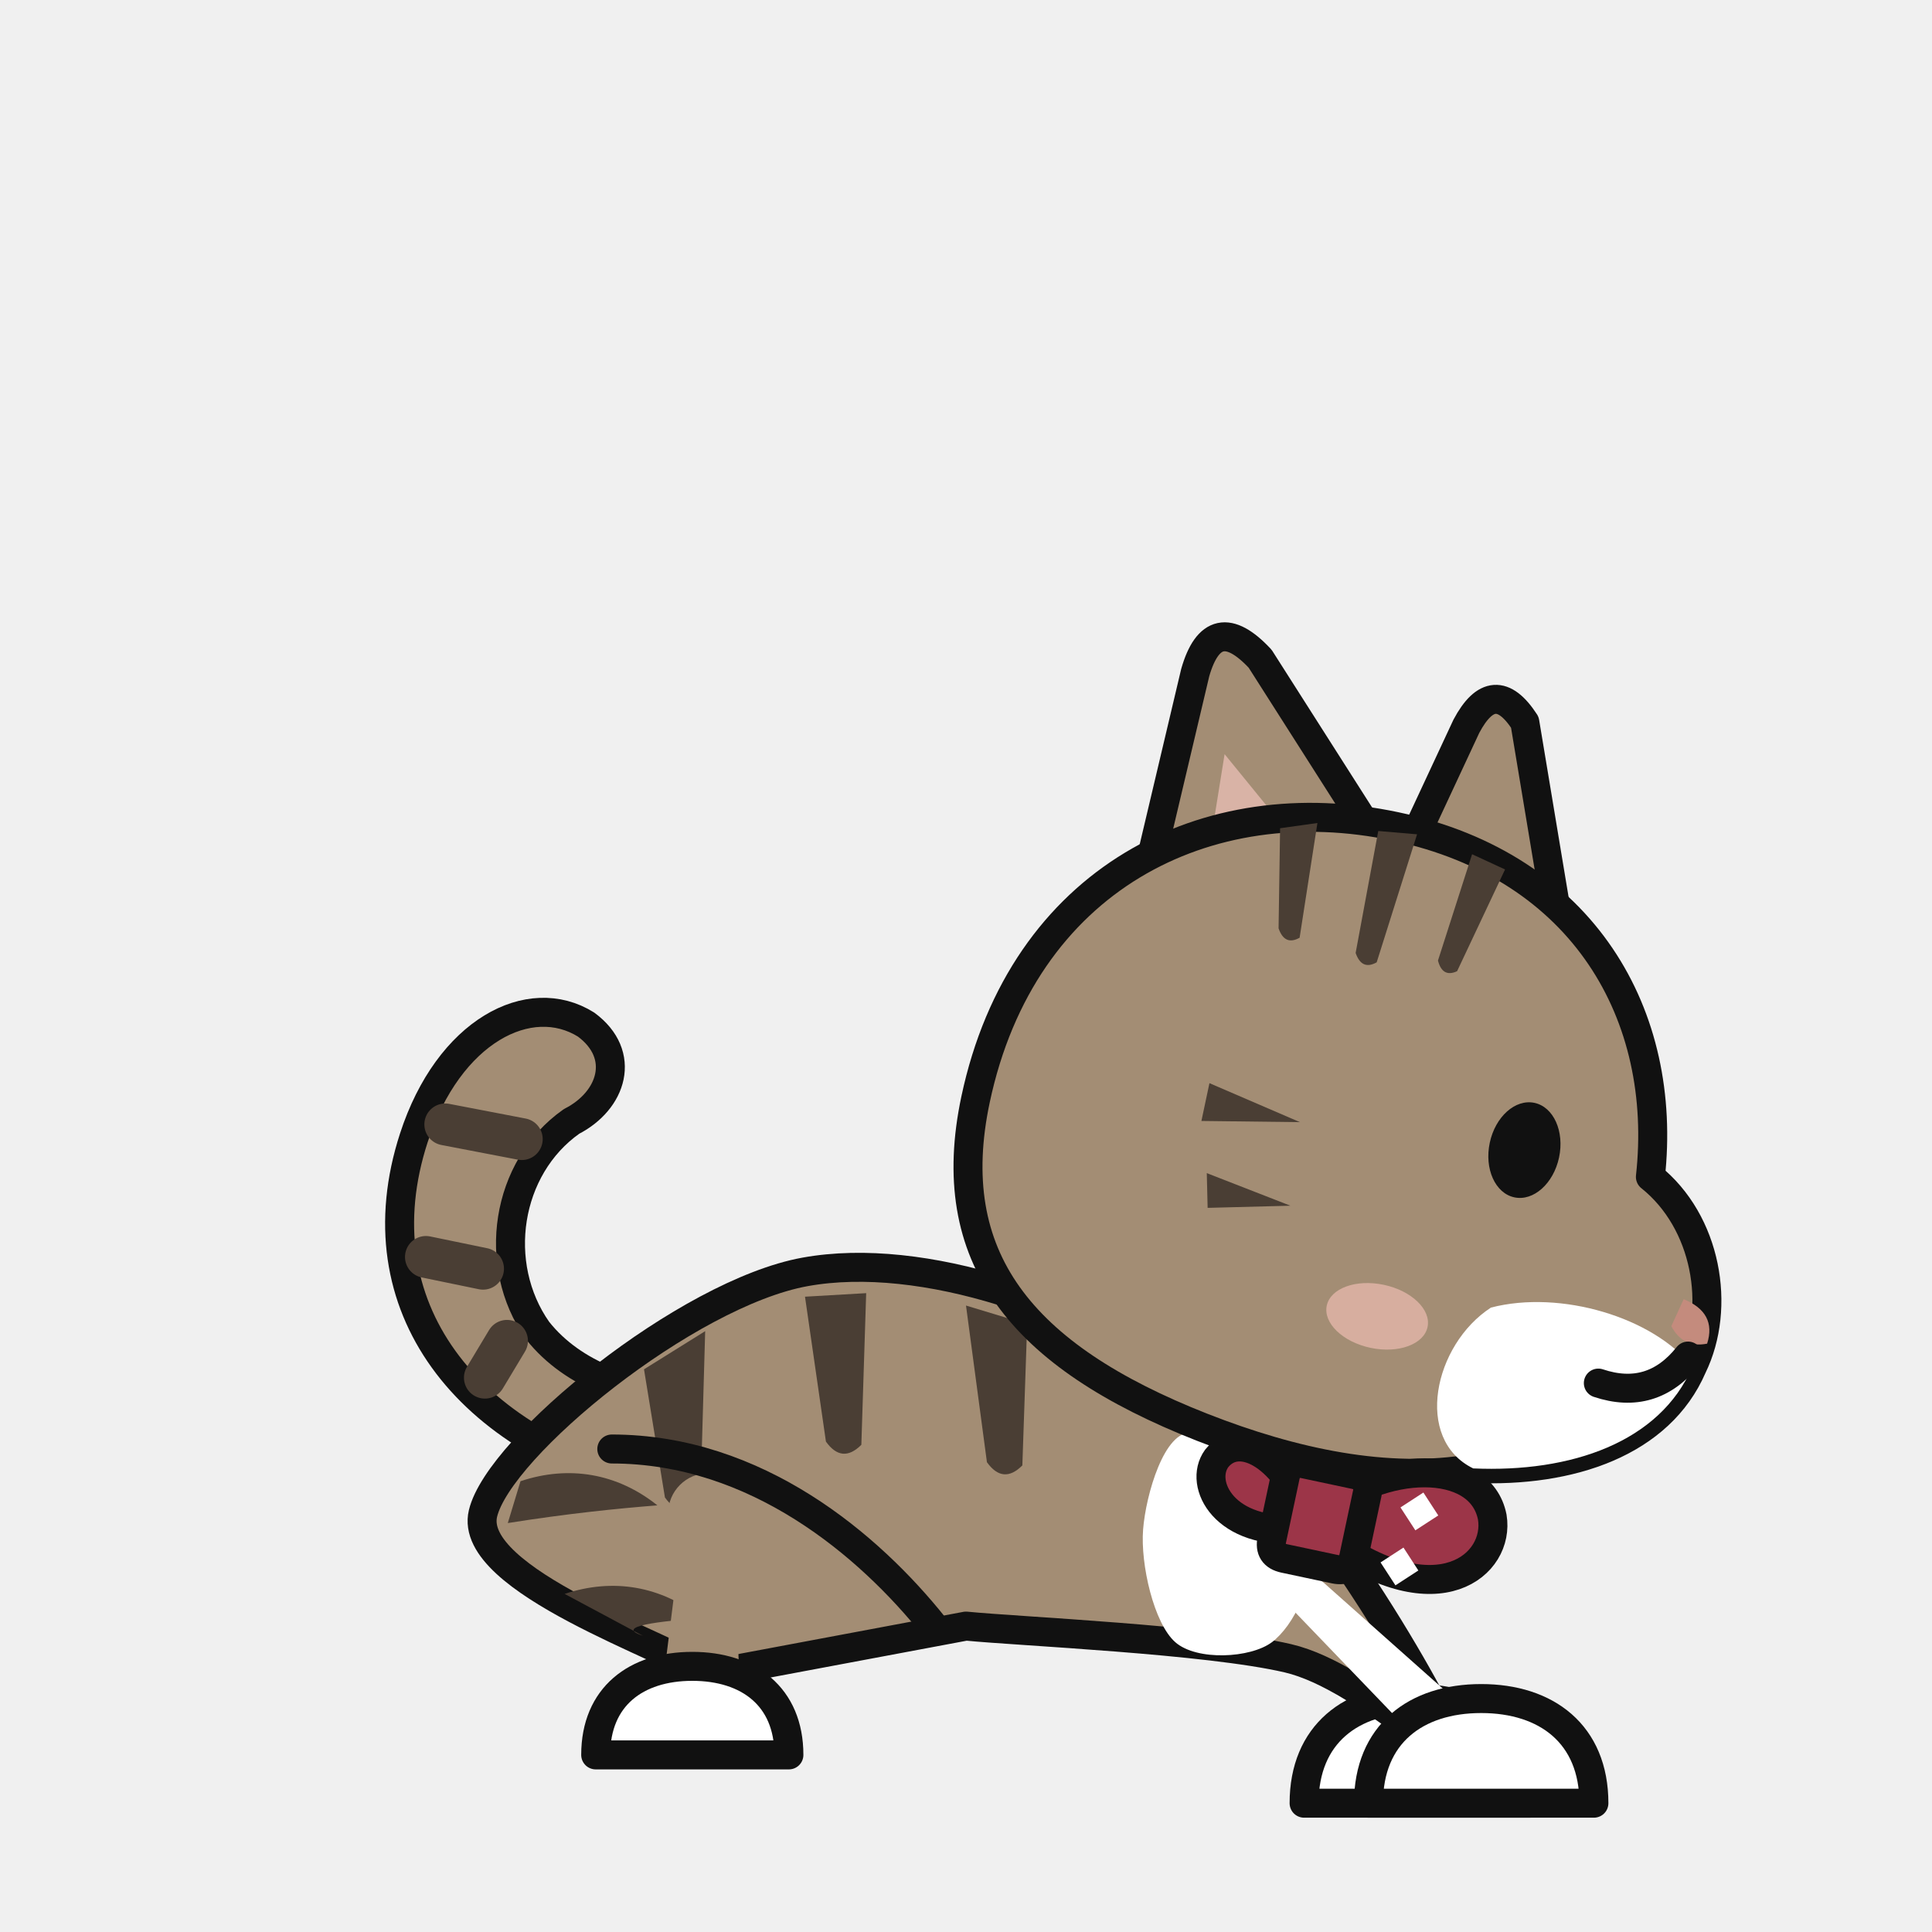
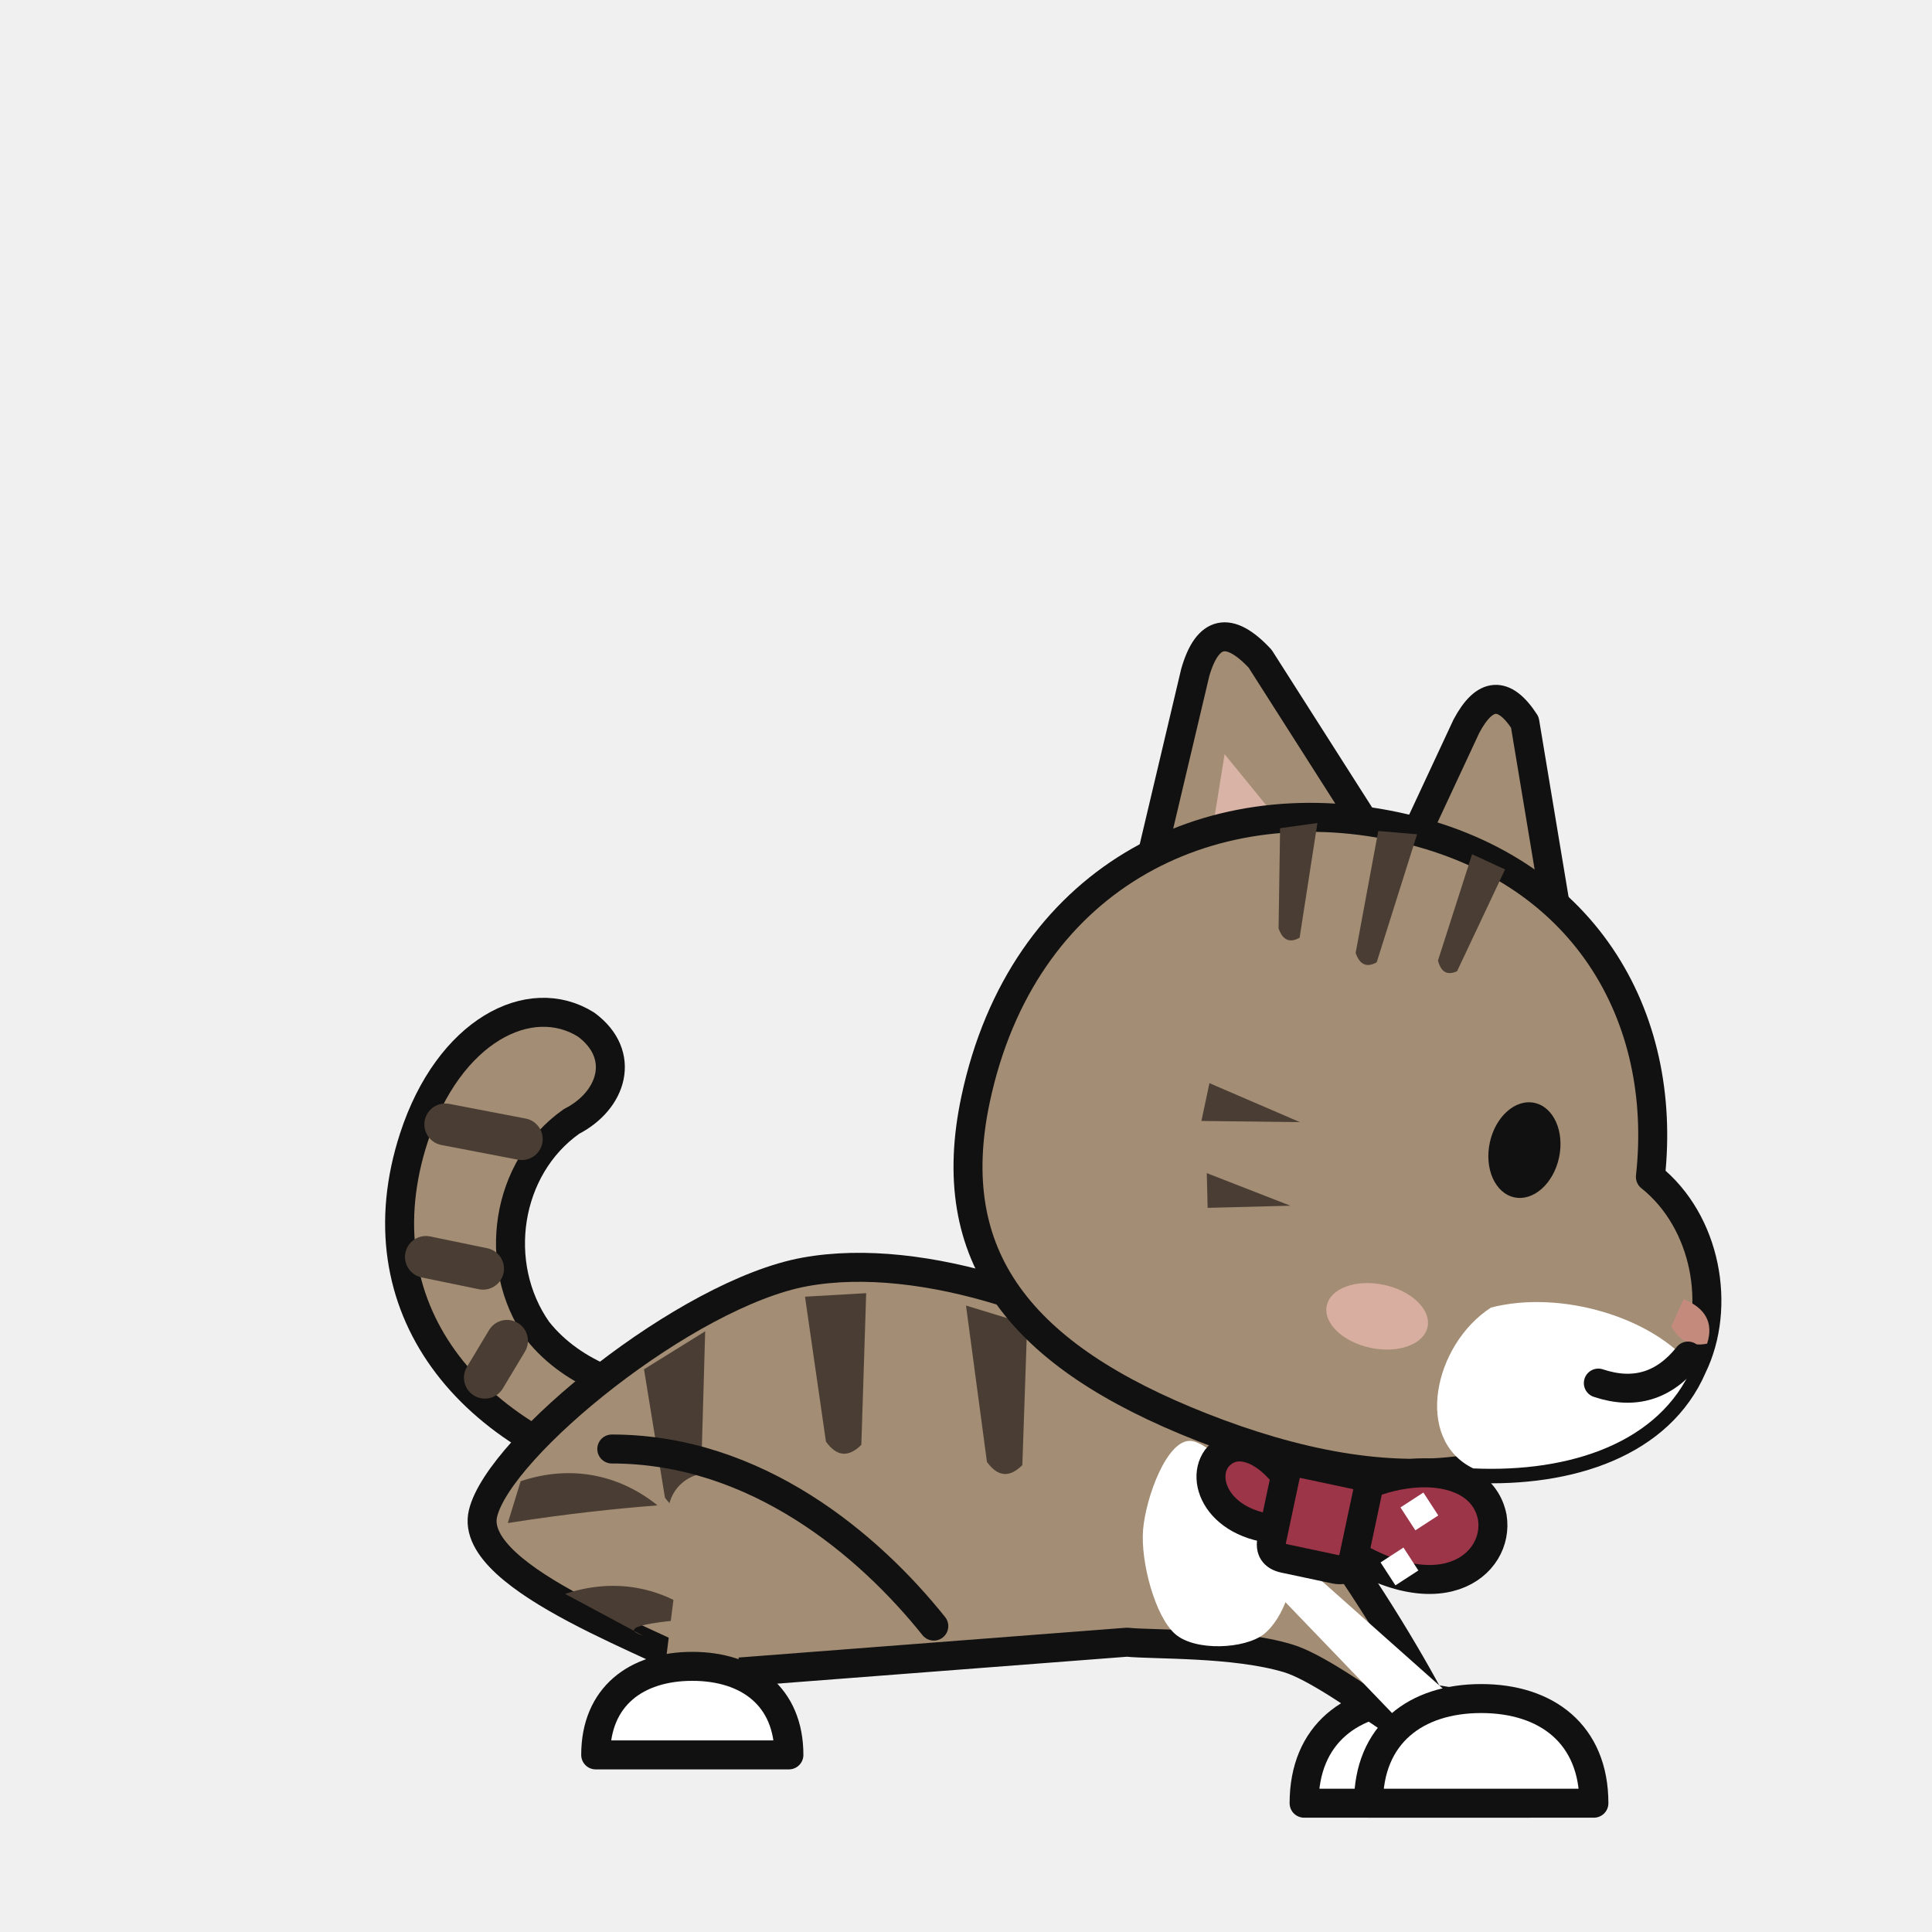
<svg xmlns="http://www.w3.org/2000/svg" viewBox="0 0 120 120" width="120" height="120">
  <g id="cat" transform="translate(60 112)">
    <g id="tail" transform="translate(-24 -18) rotate(18)">
      <path id="tail-shape" d="M4 -3C-8 -2 -17 -8 -17 -19C-17 -26 -13 -30 -9 -29C-6 -28 -6 -25 -8 -23C-11 -19 -10 -13 -6 -10C-3 -8 1 -8 4 -9Z" fill="#A38D74" stroke="#111111" stroke-width="1.8" stroke-linejoin="round" />
      <path id="tail-stripes" d="M-7.6 -8.8L-8.2 -6.2M-10.4 -12.6L-14 -12.2M-10.6 -21L-15.4 -20.4" fill="none" stroke="#4A3E34" stroke-width="2.6" stroke-linecap="round" />
    </g>
    <g id="leg-front-far" transform="translate(17 -17)">
      <path id="leg-front-far-shaft" d="M-2 0A2 2 0 0 1 2 0A2 2 0 0 1 -2 0ZM-1.5 0L1.5 0L12 12L8 13Z" fill="#FFFFFF" />
      <path id="leg-front-far-paw" d="M4 17C4 12.71 6.94 10.5 11 10.5C15.06 10.5 18 12.71 18 17Z" fill="#FFFFFF" stroke="#111111" stroke-width="1.8" stroke-linejoin="round" />
    </g>
    <g id="body">
-       <path id="body-shape" d="M-16 -8C-18.33 -9.67 -31 -13.83 -30 -18C-29 -22.17 -17.33 -31.67 -10 -33C-2.67 -34.33 7.33 -30.83 14 -26C20.67 -21.17 29 -6.83 30 -4C31 -1.17 25 -7.83 20 -9C15 -10.17 3.33 -10.67 0 -11Z" fill="#A38D74" stroke="#111111" stroke-width="1.8" stroke-linejoin="round" />
-       <path id="body-stripes" d="M-20 -26.95L-16.2 -29.32L-16.5 -18.79Q-17.7 -17.59 -18.7 -18.99ZM-10 -31.46L-6.2 -31.68L-6.5 -22.26Q-7.7 -21.06 -8.7 -22.46ZM0 -30.91L3.8 -29.76L3.5 -20.98Q2.3 -19.78 1.3 -21.18ZM-27.67 -20C-24.67 -21 -21.67 -20.5 -19.17 -18.5C-21.67 -18.3 -24.67 -18 -28.46 -17.4ZM-24.93 -13C-21.93 -14 -18.93 -13.5 -16.43 -11.5C-18.93 -11.3 -21.93 -11 -20.07 -10.4Z" fill="#4A3E34" />
-       <path id="chest" d="M14 -23C15.67 -22.83 20.17 -18.17 21 -16C21.83 -13.83 20.33 -11 19 -10C17.67 -9 14.33 -8.83 13 -10C11.67 -11.17 10.83 -14.83 11 -17C11.17 -19.17 12.33 -23.17 14 -23Z" fill="#FFFFFF" />
+       <path id="body-shape" d="M-16 -8C-18.33 -9.67 -31 -13.83 -30 -18C-29 -22.17 -17.33 -31.67 -10 -33C-2.67 -34.33 7.33 -30.83 14 -26C20.67 -21.17 29 -6.83 30 -4C31 -1.17 23.33 -8 20 -9C16.67 -10 11.67 -9.83 10 -10Z" fill="#A38D74" stroke="#111111" stroke-width="1.8" stroke-linejoin="round" />
+       <path id="body-stripes" d="M-20 -26.95L-16.2 -29.31L-16.5 -18.78Q-17.7 -17.58 -18.7 -18.98ZM-10 -31.46L-6.2 -31.68L-6.5 -22.26Q-7.7 -21.06 -8.7 -22.46ZM0 -30.91L3.8 -29.75L3.5 -21Q2.3 -19.8 1.3 -21.2ZM-27.66 -20C-24.66 -21 -21.66 -20.5 -19.16 -18.5C-21.66 -18.3 -24.66 -18 -28.46 -17.4ZM-24.9 -13C-21.9 -14 -18.9 -13.5 -16.4 -11.5C-18.9 -11.3 -21.9 -11 -20.05 -10.4Z" fill="#4A3E34" />
+       <path id="chest" d="M14 -22.5C15.5 -22.33 19.25 -18 20 -16C20.75 -14 19.67 -11.42 18.5 -10.5C17.33 -9.58 14.25 -9.42 13 -10.5C11.75 -11.58 10.83 -15 11 -17C11.17 -19 12.5 -22.67 14 -22.5Z" fill="#FFFFFF" />
    </g>
    <g id="leg-hind-near" transform="translate(-16 -18)">
      <path id="leg-hind-near-shaft" d="M-2.5 0A2.5 2.5 0 0 1 2.5 0A2.5 2.5 0 0 1 -2.5 0ZM-1.5 0L1.5 0L2 12L-3 12Z" fill="#A38D74" />
      <path id="haunch-line" d="M14 7C10 2 3 -4 -6 -4" fill="none" stroke="#111111" stroke-width="1.8" stroke-linecap="round" />
      <path id="leg-hind-near-paw" d="M-7 15C-7 11.37 -4.48 9.5 -1 9.5C2.48 9.5 5 11.37 5 15Z" fill="#FFFFFF" stroke="#111111" stroke-width="1.8" stroke-linejoin="round" />
    </g>
    <g id="leg-front-near" transform="translate(17 -17)">
      <path id="leg-front-near-shaft" d="M-2 0A2 2 0 0 1 2 0A2 2 0 0 1 -2 0ZM-1.5 0L1.5 0L15 12L11 13Z" fill="#FFFFFF" />
      <path id="leg-front-near-paw" d="M8 17C8 12.71 10.94 10.5 15 10.5C19.06 10.5 22 12.71 22 17Z" fill="#FFFFFF" stroke="#111111" stroke-width="1.8" stroke-linejoin="round" />
    </g>
    <g id="head" transform="translate(16 -20) rotate(12)">
      <g id="ear-right" transform="translate(8 -38)">
        <path id="ear-right-shape" d="M-6 2L-3 -11Q-2 -14.5 0.5 -12L6 2Z" fill="#A38D74" stroke="#111111" stroke-width="1.8" stroke-linejoin="round" />
      </g>
      <g id="ear-left" transform="translate(-4 -37) rotate(-10)">
        <path id="ear-left-shape" d="M-9 2L-6 -13Q-5 -17 -2 -14L9 2Z" fill="#A38D74" stroke="#111111" stroke-width="1.8" stroke-linejoin="round" />
        <path id="ear-left-inner" d="M-5 0L-4 -8L3 0Z" fill="#D9B3A6" />
      </g>
      <path id="head-shape" d="M-20 -20C-20 -34 -10 -42 2 -42C14 -42 21 -34 22 -24C26 -22 28 -17 27 -13C26 -8 21 -5 15 -4C10 -2 4 -2 -2 -3C-14 -5 -20 -10 -20 -20Z" fill="#A38D74" stroke="#111111" stroke-width="1.8" stroke-linejoin="round" />
      <path id="head-stripes" d="M1 -41.5L3.4 -41.8L2.6 -33.5Q1.8 -32.8 1.2 -33.8ZM-5 -40.4L-2.8 -41.2L-2.4 -34Q-3.2 -33.3 -3.8 -34.3ZM7 -41.3L9.2 -40.8L7.6 -34Q6.8 -33.4 6.3 -34.4ZM-6 -24L0 -22.8L-6 -21.6ZM-5 -18.5L0.5 -17.6L-4.5 -16.4Z" fill="#4A3E34" />
      <path id="muzzle" d="M14 -14C18 -16 24 -15.5 27 -13C26 -8 21 -5 15 -4C11 -5 11 -11 14 -14Z" fill="#FFFFFF" />
      <path id="cheeks" d="M4 -12a3.2 2 0 1 0 6.4 0a3.2 2 0 1 0 -6.4 0Z" fill="#D7AE9F" />
      <g id="eyes-open" transform="translate(14 -24)">
        <path d="M-2.2 0a2.2 3 0 1 0 4.4 0a2.2 3 0 1 0 -4.4 0Z" fill="#111111" />
      </g>
      <g id="eyes-closed" transform="translate(14 -24)" opacity="0">
        <path d="M-3 -0.5Q0 2.5 3 -0.5" fill="none" stroke="#111111" stroke-width="1.8" stroke-linecap="round" />
      </g>
      <g id="eyes-happy" transform="translate(14 -24)" opacity="0">
        <path d="M-3 1Q0 -2.5 3 1" fill="none" stroke="#111111" stroke-width="1.8" stroke-linecap="round" />
      </g>
      <path id="nose" d="M25.6 -17Q27.8 -16.6 27.6 -14.6Q26.2 -14 25.2 -15.2Z" fill="#C48B7D" />
      <path id="mouth" d="M26.6 -13.6Q25 -10.4 21.5 -10.8" fill="none" stroke="#111111" stroke-width="1.8" stroke-linecap="round" />
    </g>
    <g id="bow" transform="translate(22 -18) rotate(12)">
      <path id="bow-loops" d="M0 0C3 -4 9 -5.5 10.5 -2C11.6 0.8 8.5 4.8 1 1.5ZM-1 0C-3 -3 -6 -4 -7 -2C-7.8 -0.2 -5.5 2.6 -1 1.2Z" fill="#9C3548" stroke="#111111" stroke-width="1.8" stroke-linejoin="round" />
      <path id="bow-pattern" d="M6 -2.6l1.2 1.2l-1.2 1.2l-1.2 -1.2ZM5.5 1l1.2 1.2l-1.2 1.2l-1.2 -1.2Z" fill="#FFFFFF" />
      <path id="bow-knot" d="M-1.6 -2.8H1.6Q2.6 -2.8 2.6 -1.8V2.2Q2.6 3.2 1.6 3.2H-1.6Q-2.6 3.2 -2.6 2.2V-1.8Q-2.6 -2.8 -1.6 -2.8Z" fill="#9C3548" stroke="#111111" stroke-width="1.8" stroke-linejoin="round" />
    </g>
  </g>
</svg>
